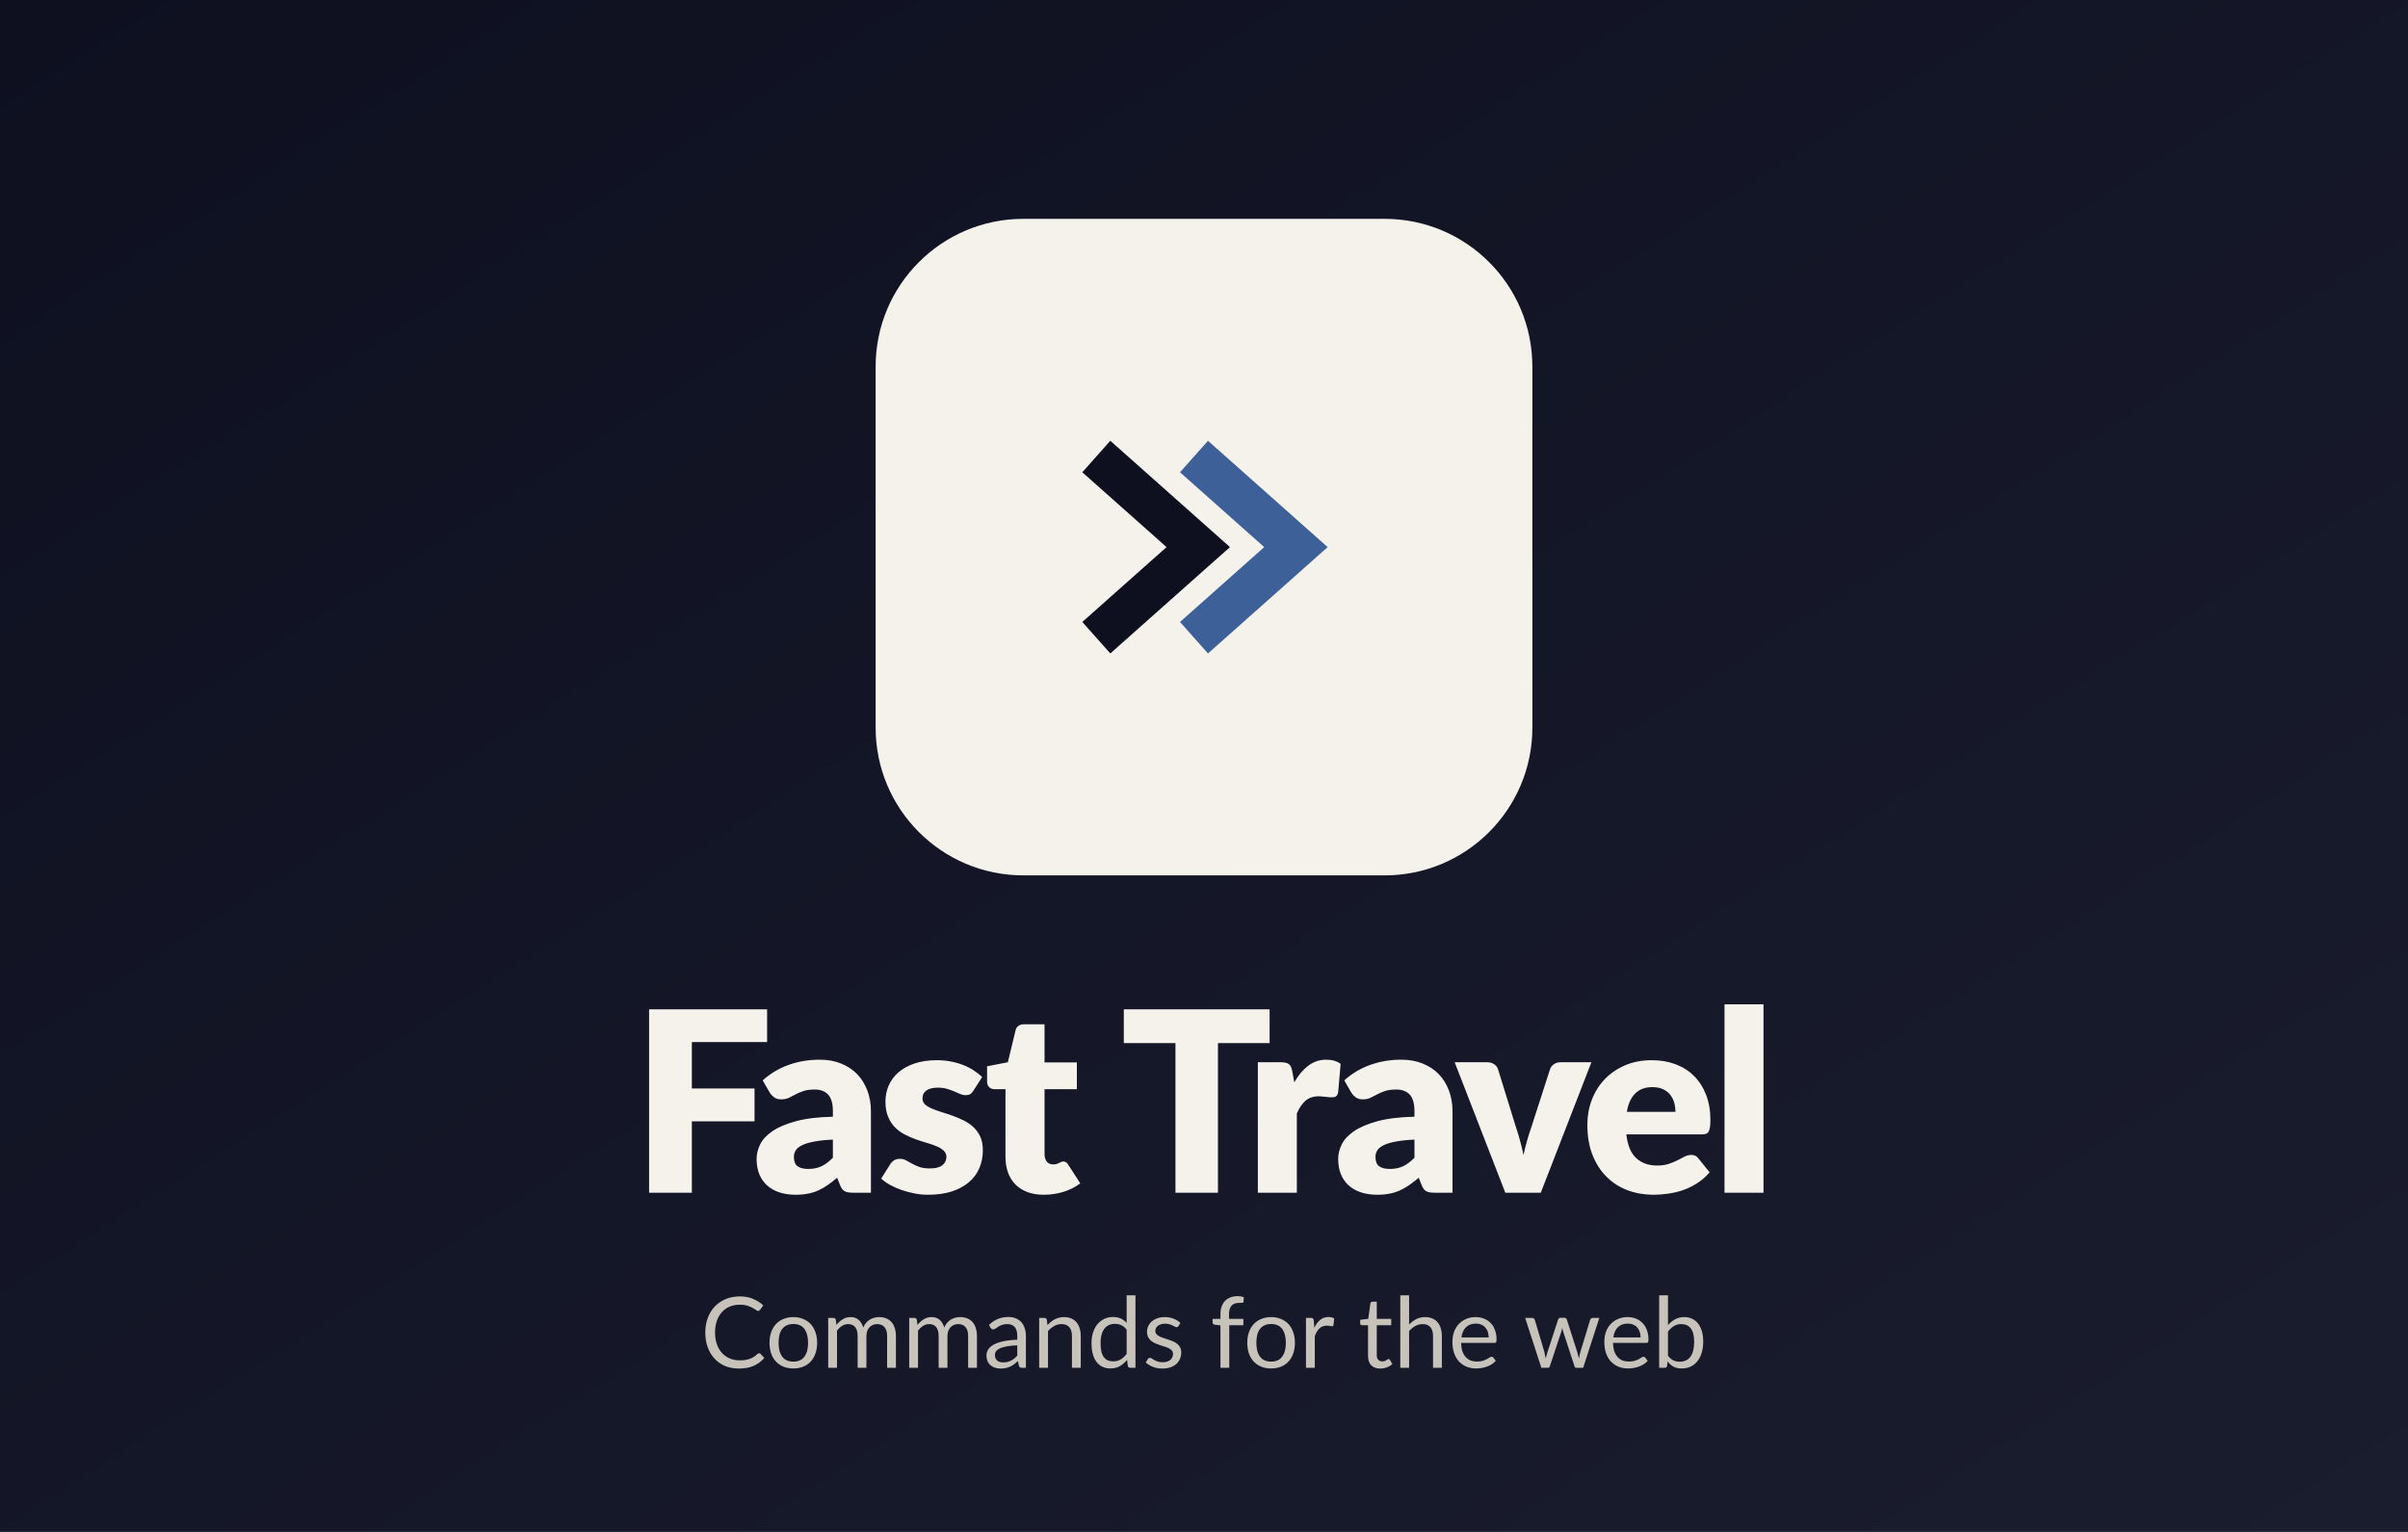
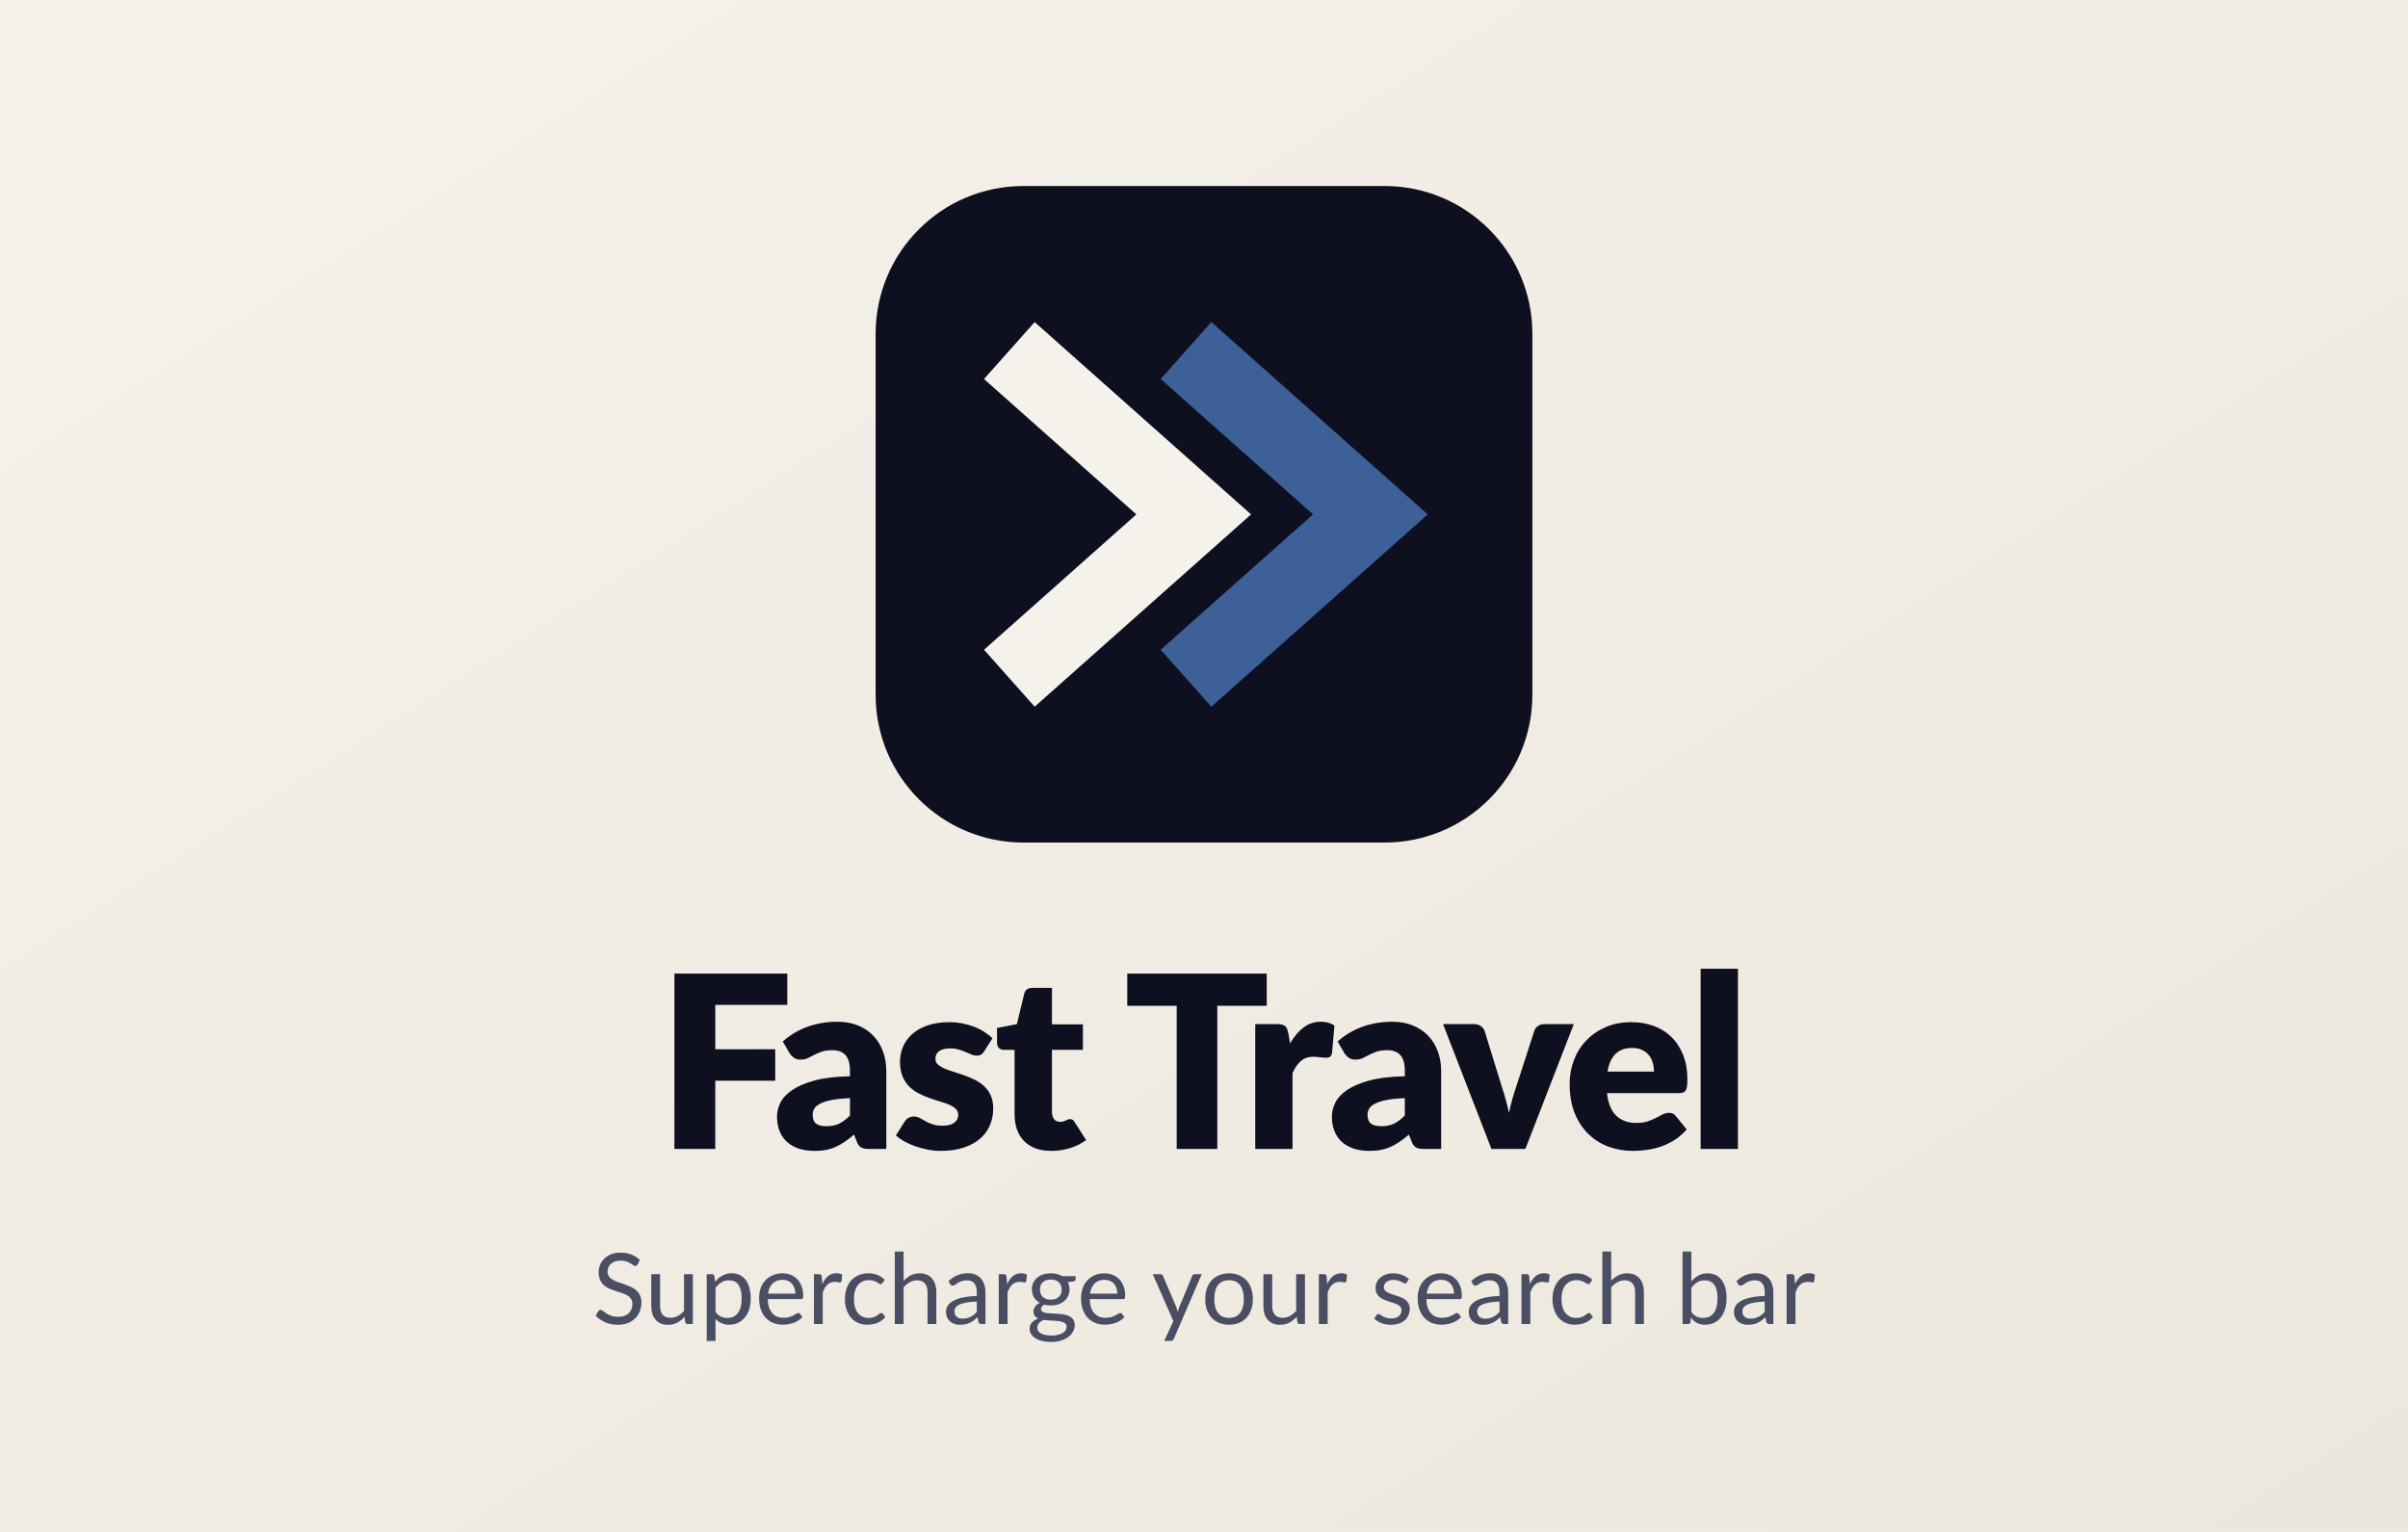
<svg xmlns="http://www.w3.org/2000/svg" viewBox="0 0 440 280" width="440" height="280">
  <defs>
    <linearGradient id="bg" x1="0" y1="0" x2="1" y2="1">
-       <stop offset="0" stop-color="#0E1020" />
-       <stop offset="1" stop-color="#1A1D2E" />
+       <stop offset="0" stop-color="#F5F2EC" />
+       <stop offset="1" stop-color="#ECE7DC" />
    </linearGradient>
  </defs>
  <rect width="440" height="280" fill="url(#bg)" />
-   <g transform="translate(160,40)">
-     <rect width="120" height="120" rx="27" ry="27" fill="#F5F2EC" />
-     <g transform="translate(25,25) scale(0.35)">
+   <g transform="translate(160,34)">
+     <rect width="120" height="120" rx="27" ry="27" fill="#0E1020" />
+     <g transform="translate(-3.28,-3.28) scale(0.633)">
      <g fill="none" stroke-width="22" stroke-linecap="square" stroke-linejoin="miter">
-         <polyline stroke="#0E1020" points="52,60 97,100 52,140" />
+         <polyline stroke="#F5F2EC" points="52,60 97,100 52,140" />
        <polyline stroke="#3E6098" points="103,60 148,100 103,140" />
      </g>
    </g>
  </g>
-   <text x="220" y="218" text-anchor="middle" font-family="Lato, 'DejaVu Sans', sans-serif" font-weight="900" font-size="46" fill="#F5F2EC" letter-spacing="-1">Fast Travel</text>
-   <text x="220" y="250" text-anchor="middle" font-family="Lato, 'DejaVu Sans', sans-serif" font-weight="400" font-size="18" fill="#C8C3BA">Commands for the web</text>
+   <text x="220" y="210" text-anchor="middle" font-family="Lato, 'DejaVu Sans', sans-serif" font-weight="900" font-size="44" fill="#0E1020" letter-spacing="-1">Fast Travel</text>
+   <text x="220" y="242" text-anchor="middle" font-family="Lato, 'DejaVu Sans', sans-serif" font-weight="400" font-size="18" fill="#4A4E63">Supercharge your search bar</text>
</svg>
